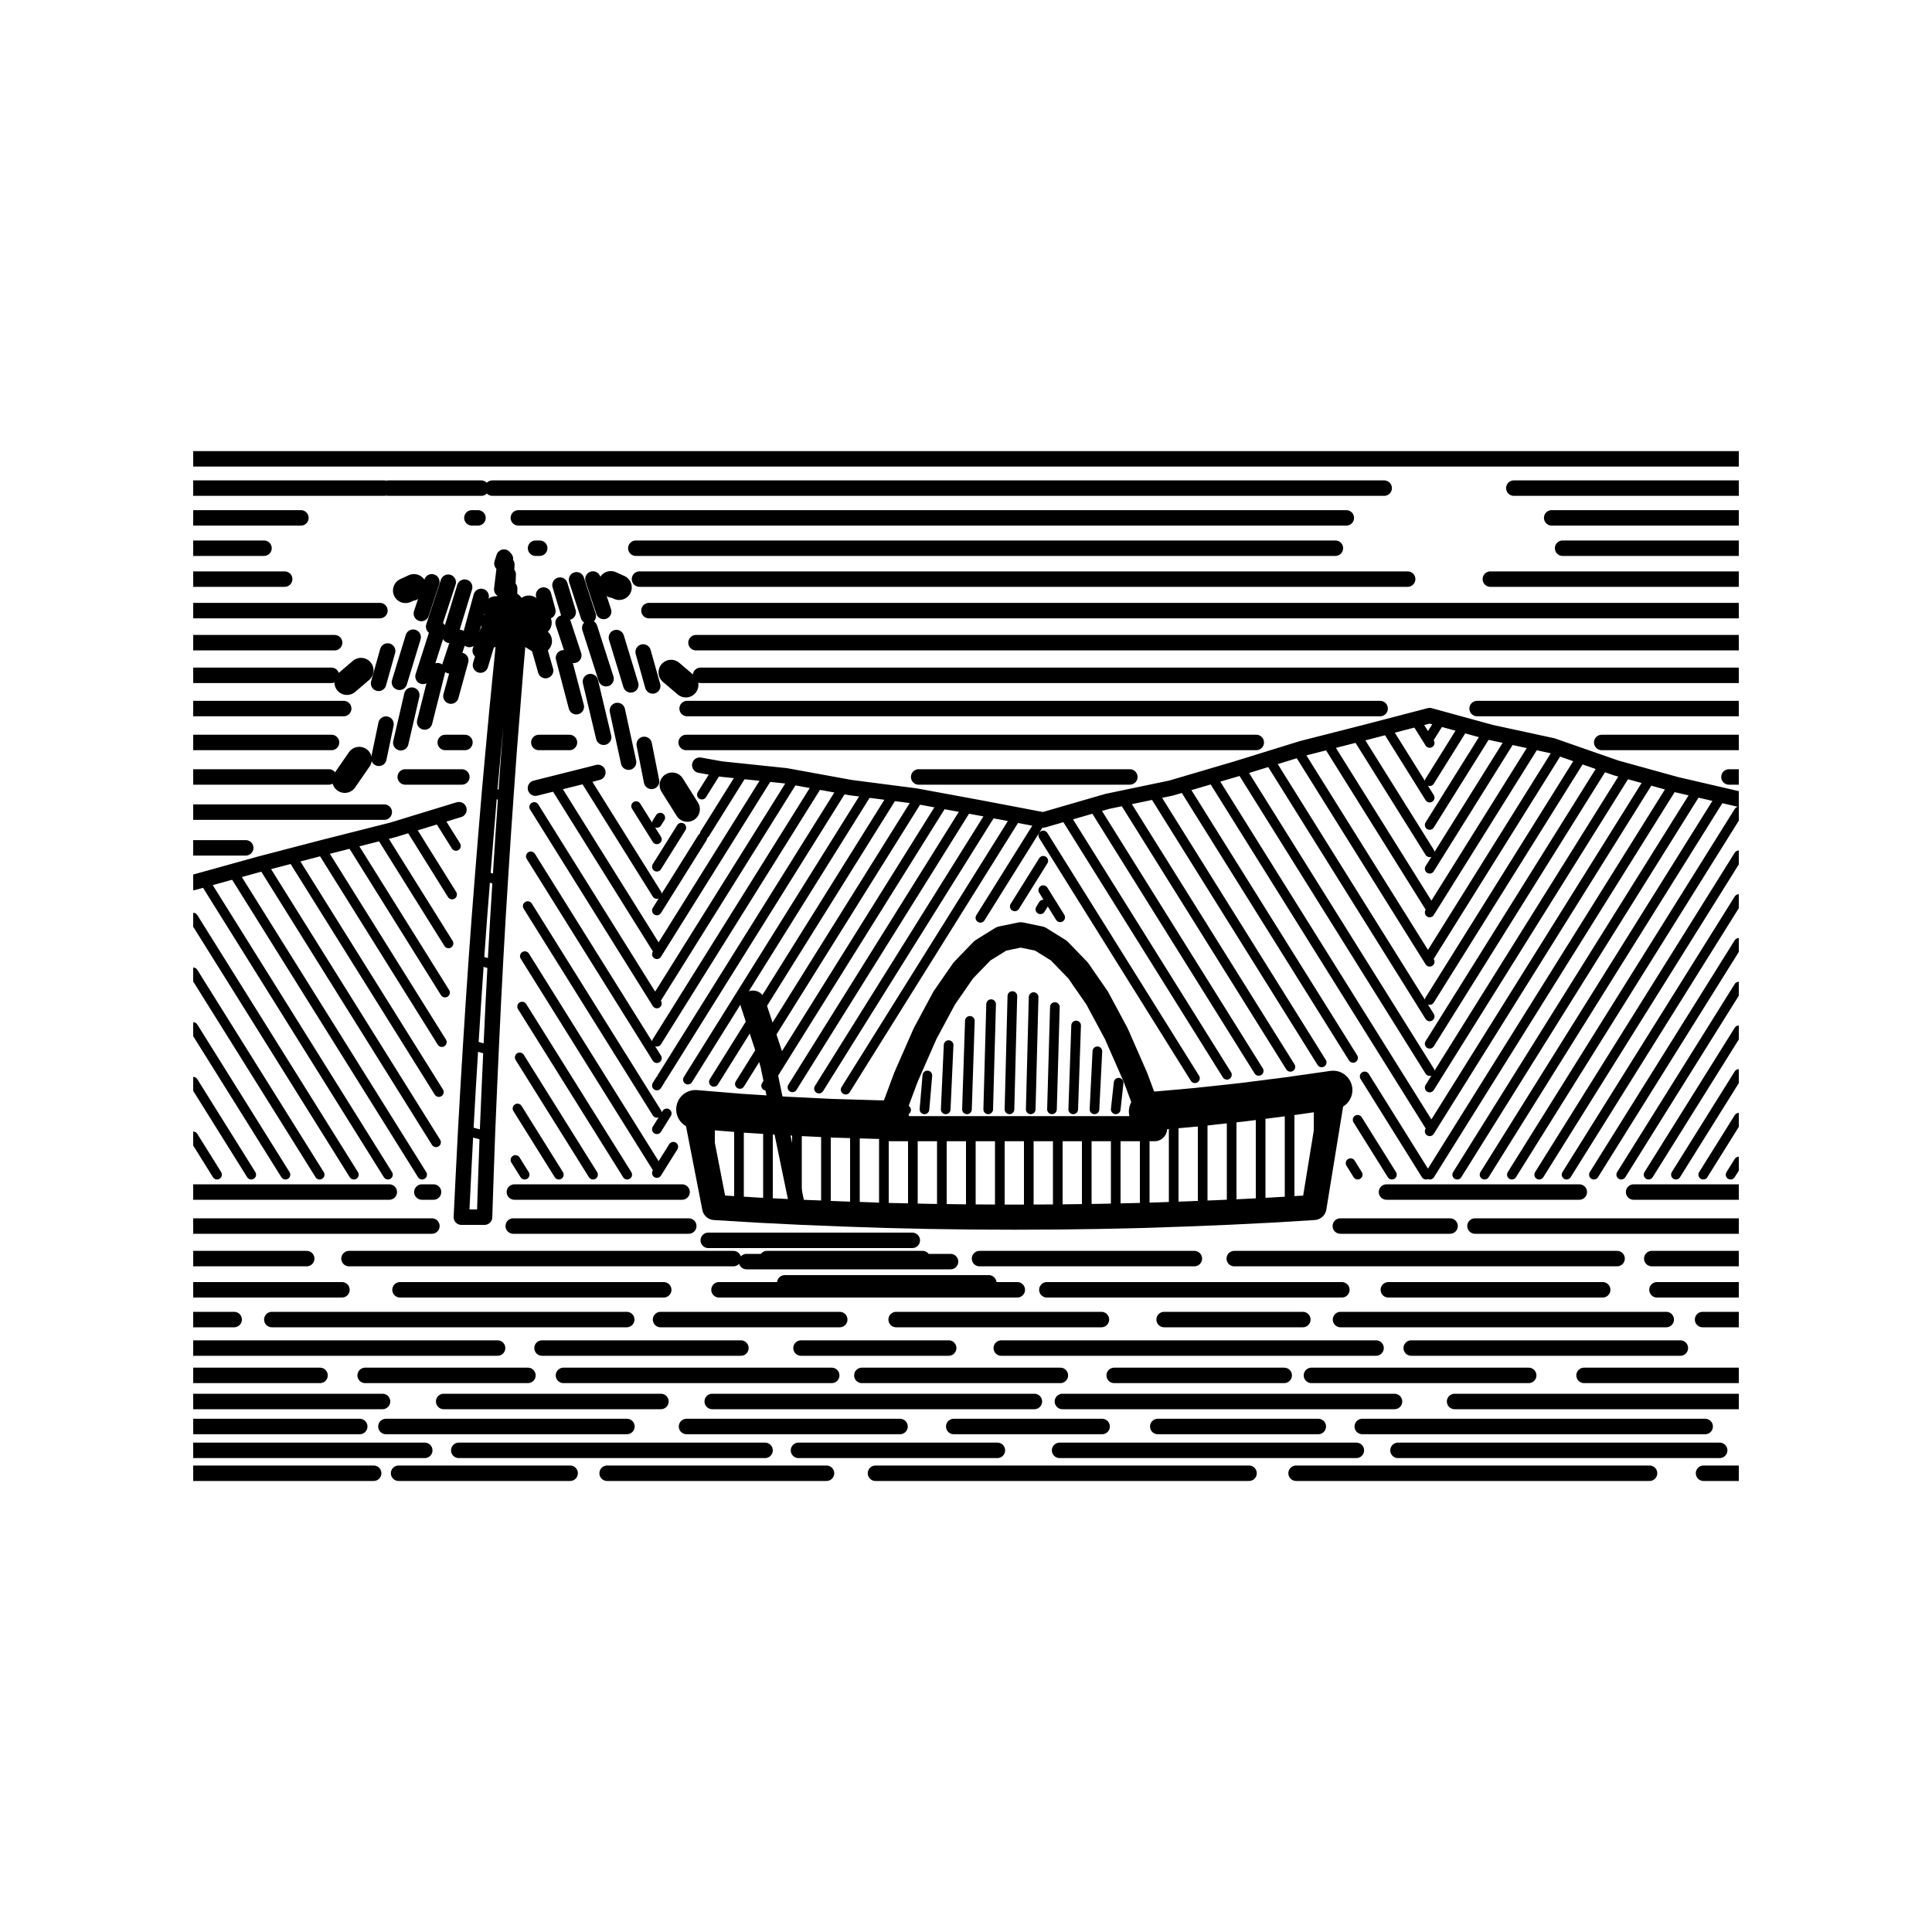
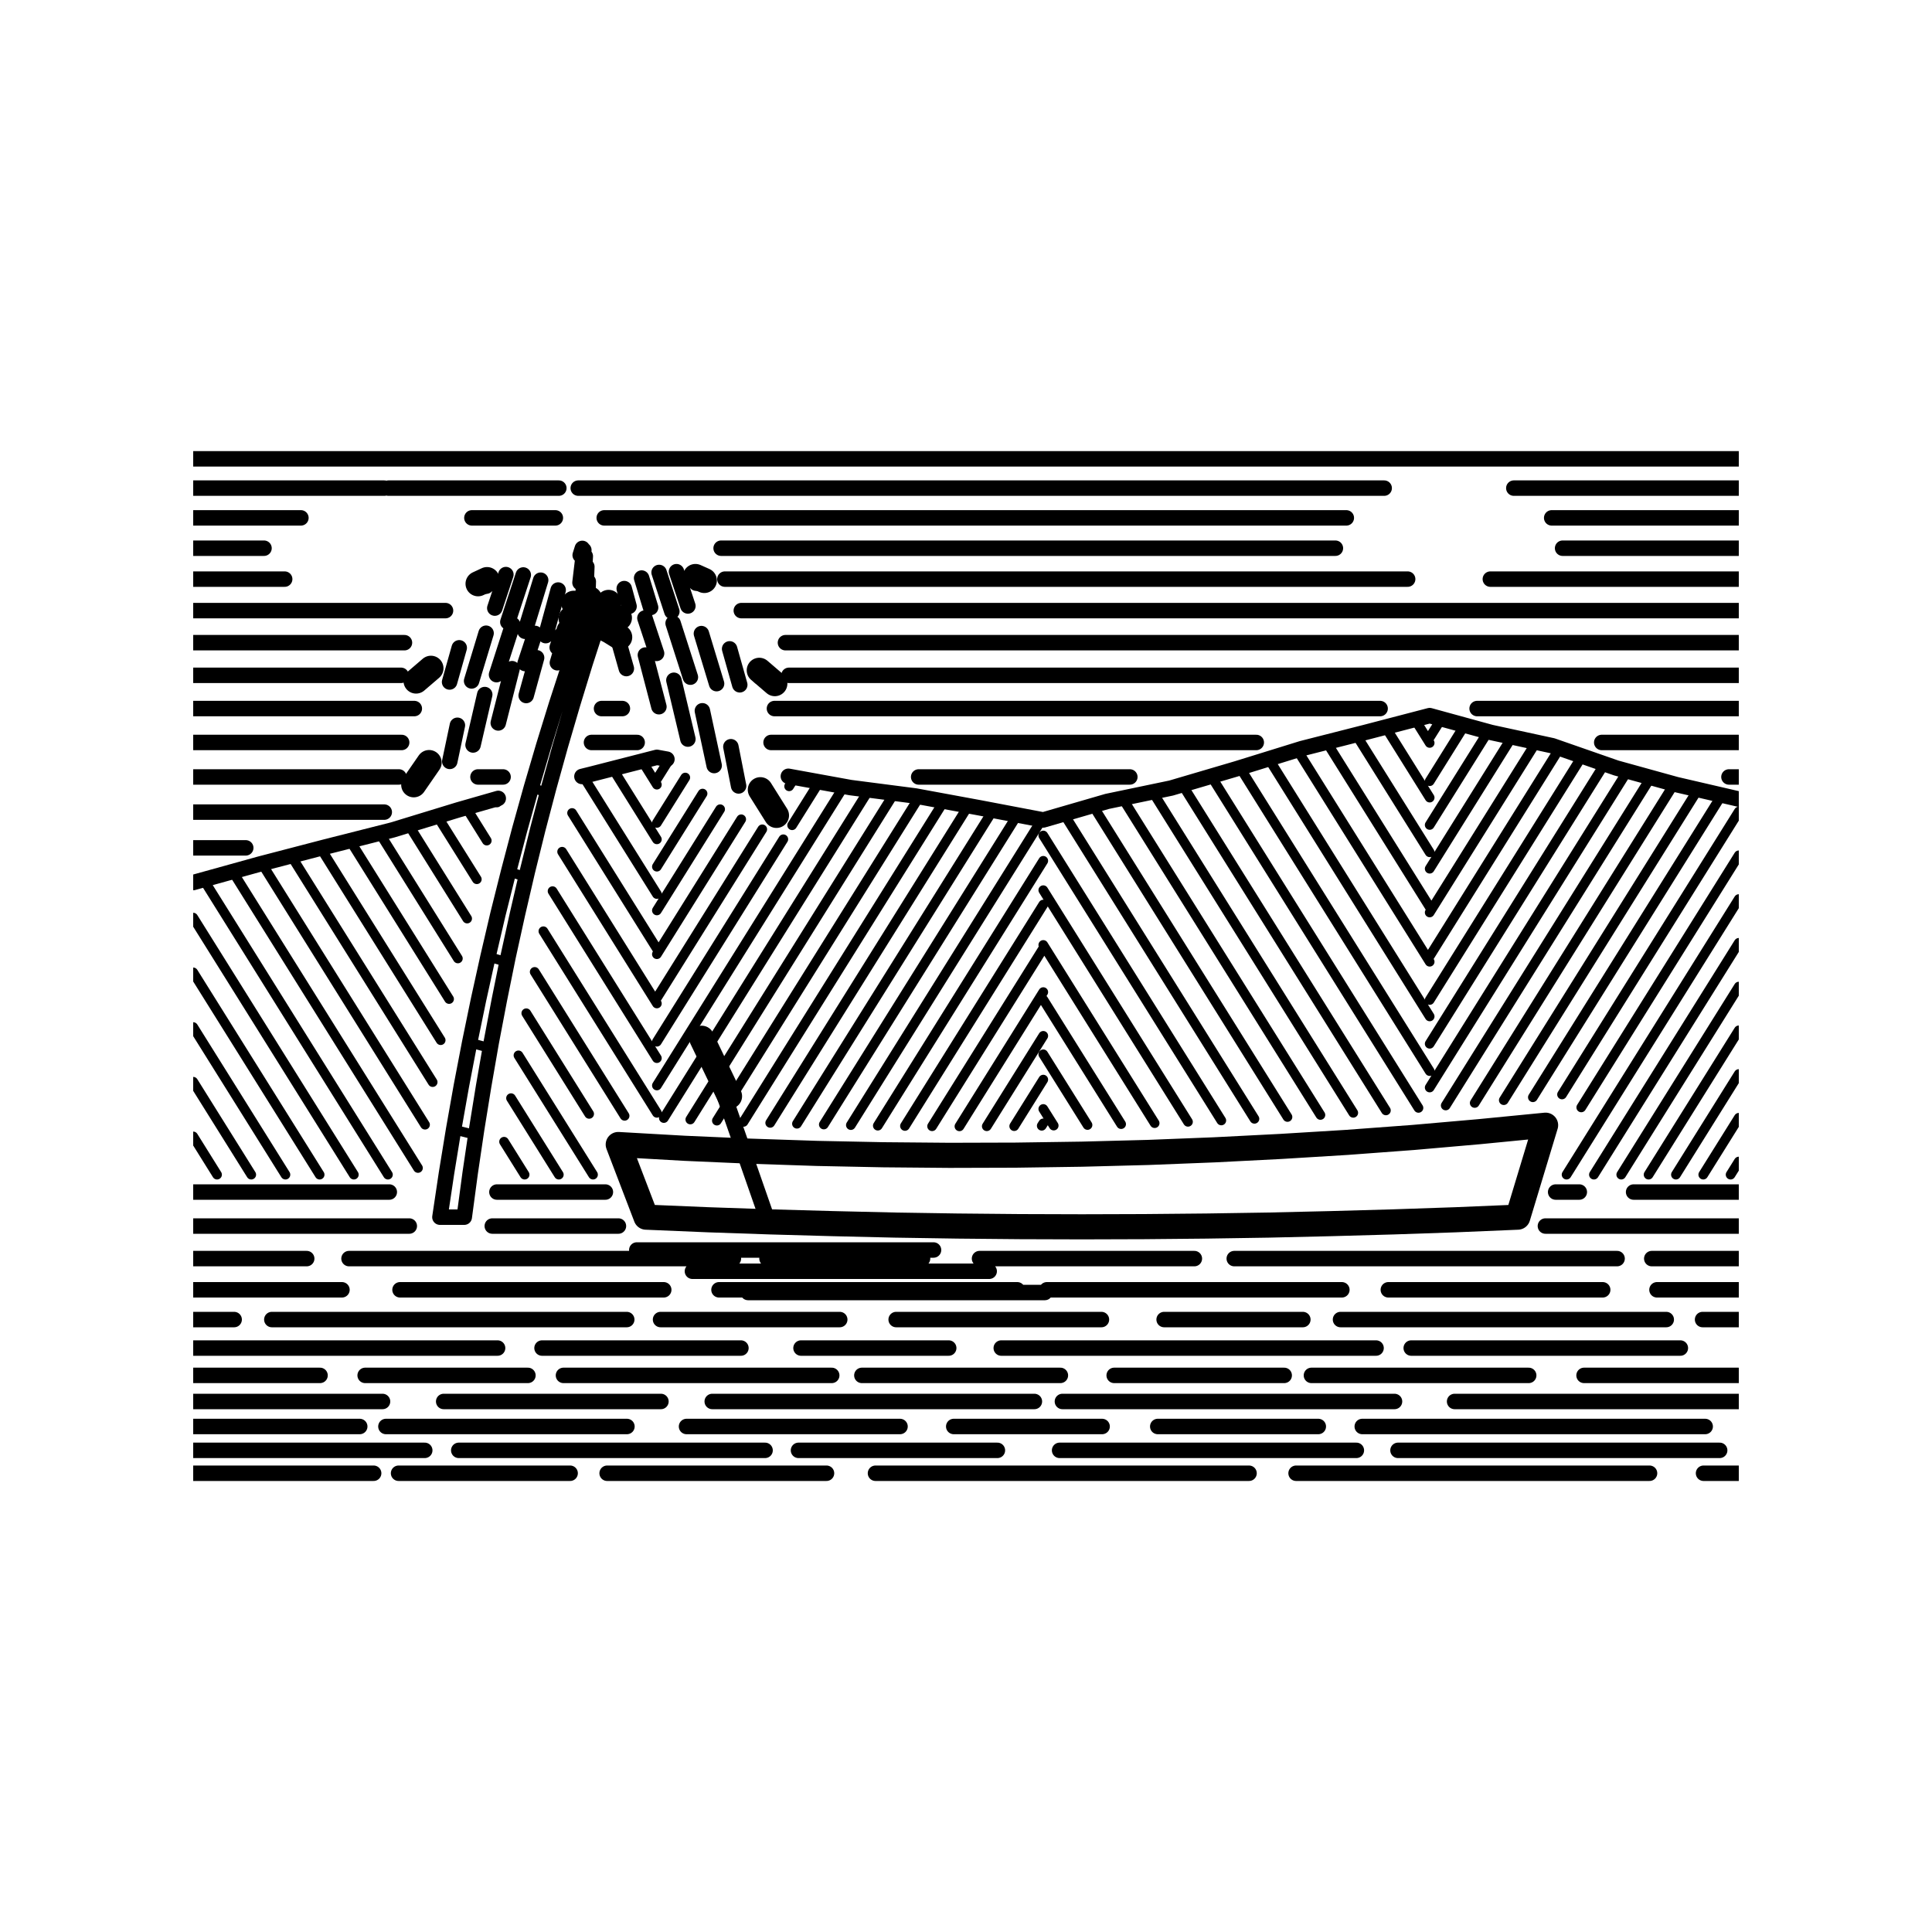
<svg xmlns="http://www.w3.org/2000/svg" viewBox="0 0 200 200">
  <defs>
    <clipPath id="w">
      <path d="M20 46L180 46L180 154L20 154Z" />
    </clipPath>
  </defs>
  <g clip-path="url(#w)" fill="none" stroke="#000" stroke-linecap="round" stroke-linejoin="round">
-     <path d="M51.56 64.85L52.3 63.53L53.78 63.53L54.52 64.85L53.78 66.18L52.3 66.18Z" fill="#000" stroke="none" />
-     <path d="M65.85 83.45L68 86.89M60.37 80.35L68 92.55M57.32 81.12L68 98.21M55.3 83.54L68 103.88M54.95 88.65L68 109.54M54.63 93.8L68 115.2M45.28 84.5L47.2 87.57M54.33 98.98L68 120.86M42.31 85.4L46.8 92.6M54.05 104.2L64.93 121.6M39.3 86.25L46.43 97.66M53.8 109.46L61.39 121.6M36.25 87.03L46.07 102.75M53.57 114.75L57.85 121.6M33.2 87.81L45.74 107.88M53.36 120.08L54.31 121.6M30.15 88.6L45.43 113.05M27.11 89.39L45.14 118.25M24.09 90.22L43.7 121.6M21.08 91.06L40.16 121.6M20 94.99L36.63 121.6M20 100.66L33.09 121.6M20 106.32L29.55 121.6M20 111.98L26.01 121.6M20 117.64L22.47 121.6M68 85.19L68.35 84.64M68 89.72L70.53 85.68M72.66 82.26L74.35 79.56M68 94.25L72.71 86.72M72.96 86.31L76.99 79.86M68 98.78L79.65 80.13M68 103.31L82.27 80.48M68 107.84L84.81 80.94M68 112.37L68.35 111.8M68.52 111.54L87.35 81.41M68 116.9L69.02 115.26M71.21 111.76L89.94 81.78M68 121.43L69.7 118.71M73.9 111.99L92.56 82.12M76.59 112.21L95.17 82.48M79.31 112.39L97.71 82.94M82.03 112.56L100.24 83.41M84.78 112.69L102.78 83.89M87.54 112.8L105.31 84.37M101.49 95.01L107.84 84.85M105.05 93.83L108 89.11M107.7 94.13L108 93.64M146.48 74.48L148 76.91M143.44 75.27L148 82.57M140.39 76.06L148 88.23M137.34 76.84L148 93.89M134.3 77.64L148 99.56M131.34 78.55L148 105.22M128.37 79.47L148 110.88M125.39 80.36L148 116.54M122.4 81.24L140.07 109.51M141.27 111.43L147.62 121.6M119.33 81.98L136.82 109.98M140.54 115.92L144.09 121.6M116.2 82.63L133.58 110.44M139.81 120.41L140.55 121.6M113.14 83.39L130.3 110.86M110.14 84.26L127.01 111.26M108 86.49L123.7 111.62M108 92.15L109.75 94.96M148 76.34L149.21 74.41M148 80.87L151.62 75.07M148 85.4L154.04 75.74M148 89.93L156.52 76.29M148 94.46L159.02 76.83M148 98.99L161.45 77.46M148 103.52L163.78 78.27M148 108.05L166.1 79.08M148 112.58L168.47 79.82M148 117.11L170.88 80.49M148.02 121.6L173.3 81.15M150.85 121.6L175.76 81.74M153.68 121.6L178.23 82.31M156.51 121.6L180 84.01M159.34 121.6L180 88.54M162.17 121.6L180 93.07M165 121.6L180 97.6M167.83 121.6L180 102.13M170.66 121.6L180 106.66M173.49 121.6L180 111.18M176.32 121.6L180 115.71M179.15 121.6L180 120.24M136.5 113.55L136.5 121.55M133.5 113.98L133.5 124.65M130.5 114.36L130.5 124.82M127.5 114.72L127.5 124.97M124.5 115.05L124.5 125.1M121.5 115.33L121.5 125.21M118.5 116.84L118.5 125.31M115.5 116.84L115.5 125.38M112.5 116.84L112.5 125.44M109.5 116.84L109.5 125.48M106.5 116.84L106.5 125.49M103.5 116.84L103.5 125.49M100.5 116.84L100.5 125.48M97.5 116.84L97.5 125.44M94.5 116.84L94.5 125.38M91.5 116.41L91.5 125.31M88.5 116.33L88.5 125.21M85.5 116.23L85.5 125.1M82.5 116.08L82.5 124.97M79.5 115.91L79.5 124.82M76.5 115.71L76.5 124.65M73.5 115.46L73.5 122.04M93.8 114.9L93.5 114.84M96 111.33L95.7 114.84M98.2 108.19L97.9 114.84M100.4 105.68L100.1 114.84M102.6 103.95L102.3 114.84M104.8 103.11L104.5 114.84M107 103.22L106.7 114.84M109.2 104.25L108.9 114.84M111.4 106.16L111.1 114.84M113.6 108.83L113.3 114.84M115.8 112.08L115.5 114.84M118 115.72L117.7 114.84M48.21 117.04L50.47 117.64M48.73 108.15L50.86 108.75M49.31 99.34L51.3 99.94M49.97 90.61L51.82 91.21M50.68 81.95L52.4 82.55M51.47 73.36L53.05 73.96" stroke-width="1" />
-     <path d="M20 47.5L180 47.5M20 50.53L39.79 50.53M40.21 50.53L49.82 50.53M50.97 50.53L143.29 50.53M156.71 50.53L180 50.53M20 53.61L31.15 53.61M48.85 53.61L49.48 53.61M53.66 53.61L139.37 53.61M160.63 53.61L180 53.61M20 56.75L27.33 56.75M55.44 56.75L55.87 56.75M65.82 56.75L138.24 56.75M161.76 56.75L180 56.75M20 59.95L29.47 59.95M66.2 59.95L145.72 59.95M154.28 59.95L180 59.95M20 63.21L39.33 63.21M67.18 63.21L180 63.21M20 66.53L34.64 66.53M72.05 66.53L180 66.53M20 69.91L34.31 69.91M72.52 69.91L180 69.91M20 73.35L35.58 73.35M71.13 73.35L142.87 73.35M152.91 73.35L180 73.35M20 76.86L34.32 76.86M46.09 76.86L48.13 76.86M55.78 76.86L58.95 76.86M71.03 76.86L130.05 76.86M165.81 76.86L180 76.86M20 80.43L34.05 80.43M41.95 80.43L47.81 80.43M95.1 80.43L116.96 80.43M178.98 80.43L180 80.43M20 84.07L39.78 84.07M20 87.77L25.44 87.77M20 91.36L26.88 89.45L33.67 87.68L40.66 85.91L47.43 83.84L47.51 83.82M55.43 81.59L61.17 80.15L61.89 79.96M72.44 79.21L74.66 79.61L81.35 80.31L88.04 81.53L94.76 82.4L101.38 83.62L108 84.88L114.62 82.96L121.23 81.58L127.99 79.59L134.77 77.49L141.33 75.82L148 74.08L154.34 75.82L160.71 77.2L167.31 79.5L173.53 81.22L180 82.72M20 123.4L40.3 123.4M43.67 123.4L44.88 123.4M53.25 123.4L70.61 123.4M143.53 123.4L163.49 123.4M169.11 123.4L180 123.4M20 126.92L44.71 126.92M53.13 126.92L71.3 126.92M138.75 126.92L150.11 126.92M152.69 126.92L180 126.92M20 130.29L31.75 130.29M36.13 130.29L75.92 130.29M79.4 130.29L95.5 130.29M101.4 130.29L123.64 130.29M127.77 130.29L167.4 130.29M170.99 130.29L180 130.29M20 133.52L35.4 133.52M41.41 133.52L68.71 133.52M74.43 133.52L105.31 133.52M108.37 133.52L138.91 133.52M143.72 133.52L165.91 133.52M171.53 133.52L180 133.52M20 136.6L24.24 136.6M28.14 136.6L64.88 136.6M68.38 136.6L86.93 136.6M92.77 136.6L114.02 136.6M120.51 136.6L134.87 136.6M138.77 136.6L172.49 136.6M176.25 136.6L180 136.6M20 139.55L51.51 139.55M56.11 139.55L76.7 139.55M82.92 139.55L98.21 139.55M103.65 139.55L142.45 139.55M146.09 139.55L173.95 139.55M20 142.38L33.13 142.38M37.8 142.38L54.65 142.38M58.33 142.38L86.1 142.38M89.22 142.38L109.77 142.38M115.34 142.38L132.94 142.38M135.76 142.38L158.25 142.38M163.98 142.38L180 142.38M20 145.08L39.6 145.08M45.93 145.08L68.42 145.08M73.73 145.08L107.08 145.08M109.98 145.08L144.36 145.08M150.58 145.08L180 145.08M20 147.67L37.24 147.67M39.95 147.67L64.9 147.67M71.07 147.67L93.17 147.67M98.73 147.67L114.09 147.67M119.85 147.67L136.47 147.67M141.02 147.67L176.52 147.67M20 150.14L43.97 150.14M47.49 150.14L79.2 150.14M82.66 150.14L103.25 150.14M109.69 150.14L140.41 150.14M144.72 150.14L178.02 150.14M20 152.51L38.68 152.51M41.26 152.51L59.02 152.51M62.85 152.51L85.56 152.51M90.63 152.51L129.3 152.51M134.17 152.51L170.76 152.51M176.35 152.51L180 152.51M78.6 105.84L82.56 125M73.32 128.4L94.44 128.4M77.28 130.6L98.4 130.6M81.24 132.8L102.36 132.8M47.76 126L47.98 121.51L48.21 117.04L48.46 112.59L48.73 108.15L49.01 103.74L49.31 99.34L49.63 94.96L49.97 90.61L50.32 86.27L50.68 81.95L51.07 77.64L51.47 73.36L51.89 69.1L52.32 64.85L52.56 64.85M52.85 64.85L53.76 64.85L53.39 69.1L53.05 73.36L52.71 77.64L52.4 81.95L52.1 86.27L51.82 90.61L51.55 94.96L51.3 99.34L51.07 103.74L50.86 108.15L50.66 112.59L50.47 117.04L50.31 121.51L50.16 126L47.76 126M50.56 66.11L49.74 68.85M47.7 68.36L46.68 72.06M45.3 69.43L43.96 74.74M42.63 71.96L41.49 76.89M39.96 74.96L39.22 78.5M37.29 78.46L37.15 79.22M50.12 66.13L49.71 67.36M47.55 65.98L46.57 68.93M45.36 65.12L43.79 70.02M42.77 65.96L41.35 70.63M40.13 67.39L39.19 70.74M37.5 69.28L37.31 70.01M51.51 63.17L50.81 66.1M49.81 61.74L48.59 66.2M48.1 60.78L46.57 65.78M46.4 60.27L44.89 64.87M44.7 60.23L43.62 63.51M43 60.65L42.78 61.37M52.91 62.8L52.84 65.58M52.76 60.92L52.64 65.19M52.61 59.46L52.42 64.3M52.47 58.44L52.2 62.91M52.32 57.84L51.94 61.01M52.17 57.67L51.96 58.33M54.57 63.1L55.27 66.1M56.27 61.6L56.72 63.27M57.97 60.57L58.82 63.38M59.68 60.02L60.9 63.77M61.38 59.94L62.49 63.3M63.08 60.34L63.31 61.07M55.53 64.46L55.73 65.08M58.29 64.48L59.4 67.84M61.05 65L62.74 70.26M63.81 66L65.3 70.9M66.58 67.49L67.57 71.01M69.34 69.47L69.54 70.24M55.55 66.15L56.48 69.42M58.33 68.1L59.66 73.16M61.12 70.56L62.49 76.32M63.91 73.55L65.07 78.9M66.69 77.06L67.45 80.89M69.48 81.1L69.63 81.93" stroke-width="1.6" />
-     <path d="M72 114.84L76.71 115.23L81.43 115.53L86.14 115.76L90.86 115.9L92.14 115.92M118.86 115.06L119.14 115.04L123.86 114.62L128.57 114.11L133.29 113.51L138 112.84L136.02 125L131.59 125.27L127.16 125.49L122.73 125.67L118.29 125.82L113.86 125.92L109.43 125.98L105 126L100.57 125.98L96.14 125.92L91.71 125.82L87.27 125.67L82.84 125.49L78.41 125.27L73.98 125L72 114.84M91.8 116.84L93.78 111.52L95.76 107.01L97.74 103.32L99.72 100.46L101.7 98.41L103.68 97.18L105.66 96.77L107.64 97.18L109.62 98.41L111.6 100.46L113.58 103.32L115.56 107.01L117.54 111.52L119.52 116.84L119.52 116.84L91.8 116.84ZM77.94 103.84L79.92 109.84M53.04 64.85L52.85 64.93M52.6 65.03L51.31 65.53L50.87 65.75M37.19 78.61L35.69 80.78M53.04 64.85L52.86 64.82M52.53 64.76L51.33 64.55L51.08 64.53M37.37 69.4L35.92 70.64M53.04 64.85L52.86 64.65M52.4 64.13L51.93 63.6L51.33 63.02M42.85 60.73L41.98 61.13M53.04 64.85L52.94 63.33L52.89 62.59M53.04 64.85L54.15 63.55L54.75 62.95M63.23 60.42L64.1 60.81M53.04 64.85L54.84 64.53L55.81 64.46M69.47 69.6L71 70.9M53.04 64.85L54.85 65.75L55.84 66.36M69.58 81.27L71.15 83.77" stroke-width="2.6" />
-     <path d="M72 114.84L76.71 115.23L81.43 115.53L86.14 115.76L90.86 115.9L92.14 115.92M118.86 115.06L119.14 115.04L123.86 114.62L128.57 114.11L133.29 113.51L138 112.84" stroke-width="4" />
+     <path d="M59.64 64.37L60.42 62.97L61.98 62.97L62.76 64.37L61.98 65.78L60.42 65.78Z" fill="#000" stroke="none" />
+     <path d="M66.48 78.79L68 81.23M63.43 79.57L68 86.89M60.37 80.35L68 92.55M59.22 84.16L68 98.21M58.19 88.17L68 103.88M51.26 82.74L51.46 83.07M57.2 92.25L68 109.54M48.26 83.6L50.39 87.02M56.25 96.4L68 115.2M45.28 84.5L49.36 91.02M55.35 100.61L64.66 115.51M42.31 85.4L48.36 95.09M54.48 104.89L60.99 115.31M39.3 86.25L47.4 99.22M53.67 109.25L61.39 121.6M36.25 87.03L46.49 103.42M52.9 113.68L57.85 121.6M33.2 87.81L45.62 107.68M52.18 118.19L54.31 121.6M30.15 88.6L44.79 112.02M27.11 89.39L44 116.43M24.09 90.22L43.27 120.91M21.08 91.06L40.16 121.6M20 94.99L36.63 121.6M20 100.66L33.09 121.6M20 106.32L29.55 121.6M20 111.98L26.01 121.6M20 117.64L22.47 121.6M68 80.66L69.2 78.75M68 85.19L70.94 80.49M68 89.72L72.73 82.15M68 94.25L74.55 83.77M68 98.78L76.73 84.81M68 103.31L78.91 85.85M81.69 81.4L82.27 80.48M68 107.84L81.09 86.88M82 85.43L84.81 80.94M68 112.37L87.35 81.41M68.72 115.74L89.94 81.78M71.46 115.89L92.56 82.12M74.21 116.01L95.17 82.48M76.96 116.14L97.71 82.94M79.73 116.24L100.24 83.41M82.5 116.33L102.78 83.89M85.28 116.41L105.31 84.37M88.08 116.47L107.84 84.85M90.87 116.53L108 89.11M93.68 116.56L108 93.64M96.49 116.59L108 98.17M99.32 116.6L108 102.7M102.15 116.59L108 107.23M104.99 116.58L108 111.76M107.84 116.54L108 116.29M146.48 74.48L148 76.91M143.44 75.27L148 82.57M140.39 76.06L148 88.23M137.34 76.84L148 93.89M134.3 77.64L148 99.56M131.34 78.55L148 105.22M128.37 79.47L148 110.88M125.39 80.36L146.84 114.69M122.4 81.24L143.47 114.95M119.33 81.98L140.09 115.2M116.2 82.63L136.69 115.42M113.14 83.39L133.28 115.63M110.14 84.26L129.86 115.82M108 86.49L126.43 115.99M108 92.15L122.98 116.13M108 97.82L119.53 116.27M108 103.48L116.06 116.37M108 109.14L112.58 116.46M108 114.8L109.08 116.52M148 76.34L149.21 74.41M148 80.87L151.62 75.07M148 85.4L154.04 75.74M148 89.93L156.52 76.29M148 94.46L159.02 76.83M148 98.99L161.45 77.46M148 103.52L163.78 78.27M148 108.05L166.1 79.08M148 112.58L168.47 79.82M149.66 114.44L170.88 80.49M152.66 114.18L173.3 81.15M155.67 113.89L175.76 81.74M158.68 113.59L178.23 82.31M161.7 113.3L180 84.01M163.69 114.64L180 88.54M162.17 121.6L180 93.07M165 121.6L180 97.6M167.83 121.6L180 102.13M170.66 121.6L180 106.66M173.49 121.6L180 111.18M176.32 121.6L180 115.71M179.15 121.6L180 120.24M46.96 116.92L49.34 117.52M48.62 107.93L50.85 108.53M50.52 99.03L52.6 99.63M52.65 90.23L54.59 90.83M55.01 81.52L56.81 82.12M57.61 72.9L59.27 73.5" stroke-width="1" />
+     <path d="M20 47.5L180 47.5M20 50.53L39.79 50.53M40.21 50.53L57.85 50.53M59.86 50.53L143.29 50.53M156.71 50.53L180 50.53M20 53.61L31.15 53.61M48.85 53.61L57.49 53.61M62.55 53.61L139.37 53.61M160.63 53.61L180 53.61M20 56.75L27.33 56.75M74.65 56.75L138.24 56.75M161.76 56.75L180 56.75M20 59.95L29.47 59.95M75.04 59.95L145.72 59.95M154.28 59.95L180 59.95M20 63.21L46.12 63.21M76.74 63.21L180 63.21M20 66.53L41.87 66.53M81.31 66.53L180 66.53M20 69.91L41.52 69.91M81.67 69.91L180 69.91M20 73.35L42.89 73.35M62.27 73.35L64.43 73.35M80.17 73.35L142.87 73.35M152.91 73.35L180 73.35M20 76.86L41.58 76.86M61.23 76.86L65.96 76.86M79.82 76.86L130.05 76.86M165.81 76.86L180 76.86M20 80.43L41.3 80.43M49.48 80.43L52.08 80.43M95.1 80.43L116.96 80.43M178.98 80.43L180 80.43M20 84.07L39.78 84.07M20 87.77L25.44 87.77M20 91.36L26.88 89.45L33.67 87.68L40.66 85.91L47.43 83.84L51.58 82.65M60.24 80.38L61.17 80.15L68 78.4L69.04 78.59M81.61 80.36L88.04 81.53L94.76 82.4L101.38 83.62L108 84.88L114.62 82.96L121.23 81.58L127.99 79.59L134.77 77.49L141.33 75.82L148 74.08L154.34 75.82L160.71 77.2L167.31 79.5L173.53 81.22L180 82.72M20 123.4L40.3 123.4M51.44 123.4L62.67 123.4M161.04 123.4L163.49 123.4M169.11 123.4L180 123.4M20 126.92L42.37 126.92M50.96 126.92L64.02 126.92M159.98 126.92L180 126.92M20 130.29L31.75 130.29M36.13 130.29L75.92 130.29M79.4 130.29L95.5 130.29M101.4 130.29L123.64 130.29M127.77 130.29L167.4 130.29M170.99 130.29L180 130.29M20 133.52L35.4 133.52M41.41 133.52L68.71 133.52M74.43 133.52L105.31 133.52M108.37 133.52L138.91 133.52M143.72 133.52L165.91 133.52M171.53 133.52L180 133.52M20 136.6L24.24 136.6M28.14 136.6L64.88 136.6M68.38 136.6L86.93 136.6M92.77 136.6L114.02 136.6M120.51 136.6L134.87 136.6M138.77 136.6L172.49 136.6M176.25 136.6L180 136.6M20 139.55L51.51 139.55M56.11 139.55L76.7 139.55M82.92 139.55L98.21 139.55M103.65 139.55L142.45 139.55M146.09 139.55L173.95 139.55M20 142.38L33.13 142.38M37.8 142.38L54.65 142.38M58.33 142.38L86.1 142.38M89.22 142.38L109.77 142.38M115.34 142.38L132.94 142.38M135.76 142.38L158.25 142.38M163.98 142.38L180 142.38M20 145.08L39.6 145.08M45.93 145.08L68.42 145.08M73.73 145.08L107.08 145.08M109.98 145.08L144.36 145.08M150.58 145.08L180 145.08M20 147.67L37.24 147.67M39.95 147.67L64.9 147.67M71.07 147.67L93.17 147.67M98.73 147.67L114.09 147.67M119.85 147.67L136.47 147.67M141.02 147.67L176.52 147.67M20 150.14L43.97 150.14M47.49 150.14L79.2 150.14M82.66 150.14L103.25 150.14M109.69 150.14L140.41 150.14M144.72 150.14L178.02 150.14M20 152.51L38.68 152.51M41.26 152.51L59.02 152.51M62.85 152.51L85.56 152.51M90.63 152.51L129.3 152.51M134.17 152.51L170.76 152.51M176.35 152.51L180 152.51M45.54 126L46.22 121.45L46.96 116.92L47.76 112.41L48.62 107.93L49.54 103.47L50.52 99.03L51.55 94.62L52.65 90.23L53.8 85.86L55.01 81.52L56.28 77.2L57.61 72.9L59 68.63L60.44 64.37L60.69 64.37M61 64.37L61.96 64.37L60.58 68.63L59.27 72.9L58.01 77.2L56.81 81.52L55.67 85.86L54.59 90.23L53.57 94.62L52.6 99.03L51.7 103.47L50.85 107.93L50.07 112.41L49.34 116.92L48.67 121.45L48.06 126L45.54 126M58.57 65.7L57.7 68.61M55.55 68.09L54.47 72M53.01 69.22L51.58 74.84M50.18 71.9L48.97 77.12M47.35 75.08L46.56 78.82M44.53 78.78L44.37 79.59M58.11 65.73L57.68 67.02M55.38 65.57L54.35 68.69M53.07 64.66L51.4 69.84M50.32 65.55L48.82 70.49M47.54 67.06L46.54 70.6M44.75 69.06L44.55 69.83M59.58 62.59L58.84 65.69M57.78 61.08L56.49 65.8M55.97 60.06L54.35 65.35M54.17 59.52L52.57 64.39M52.37 59.48L51.22 62.95M50.57 59.93L50.33 60.68M61.06 62.2L60.99 65.14M60.9 60.2L60.77 64.73M60.75 58.67L60.55 63.79M60.59 57.58L60.31 62.31M60.44 56.95L60.04 60.31M60.28 56.77L60.06 57.47M62.82 62.52L63.56 65.69M64.62 60.93L65.12 62.77M66.42 59.84L67.35 62.89M68.23 59.26L69.55 63.3M70.03 59.18L71.21 62.73M71.83 59.6L72.07 60.37M63.83 63.95L64.08 64.71M66.76 63.98L67.97 67.64M69.68 64.52L71.47 70.1M72.61 65.59L74.18 70.77M75.53 67.17L76.58 70.89M78.46 69.27L78.67 70.08M63.86 65.75L64.84 69.21M66.81 67.81L68.21 73.16M69.76 70.42L71.21 76.51M72.71 73.58L73.93 79.25M75.66 77.3L76.46 81.36M78.61 81.58L78.77 82.45M64 118.48L70.86 118.87L77.71 119.17L84.57 119.4L91.43 119.54L98.29 119.6L105.14 119.58L112 119.48L118.86 119.3L125.71 119.03L132.57 118.68L139.43 118.26L146.29 117.75L153.14 117.15L160 116.48M73.6 109.48L79.36 126M65.92 129.4L96.64 129.4M71.68 131.6L102.4 131.6M77.44 133.8L108.16 133.8" stroke-width="1.6" />
+     <path d="M61.2 64.37L61 64.45M60.73 64.56L59.36 65.09L58.9 65.32M44.42 78.94L42.83 81.24M61.2 64.37L61 64.34M60.66 64.28L59.39 64.05L59.12 64.03M44.61 69.18L43.07 70.5M61.2 64.37L61.01 64.16M60.52 63.6L60.03 63.05L59.4 62.45M50.42 60L49.49 60.43M61.2 64.37L61.1 62.76L61.04 61.99M61.2 64.37L62.37 62.99L63 62.36M71.99 59.68L72.91 60.09M61.2 64.37L63.1 64.03L64.12 63.96M78.6 69.39L80.21 70.77M61.2 64.37L63.12 65.32L64.15 65.96M78.71 81.75L80.38 84.41M64 118.48L70.86 118.87L77.71 119.17L84.57 119.4L91.43 119.54L98.29 119.6L105.14 119.58L112 119.48L118.86 119.3L125.71 119.03L132.57 118.68L139.43 118.26L146.29 117.75L153.14 117.15L160 116.48L157.12 126L150.67 126.27L144.23 126.49L137.78 126.67L131.34 126.82L124.89 126.92L118.45 126.98L112 127L105.55 126.98L99.11 126.92L92.66 126.82L86.22 126.67L79.77 126.49L73.33 126.27L66.88 126ZM72.64 107.48L75.52 113.48" stroke-width="2.6" />
  </g>
</svg>
